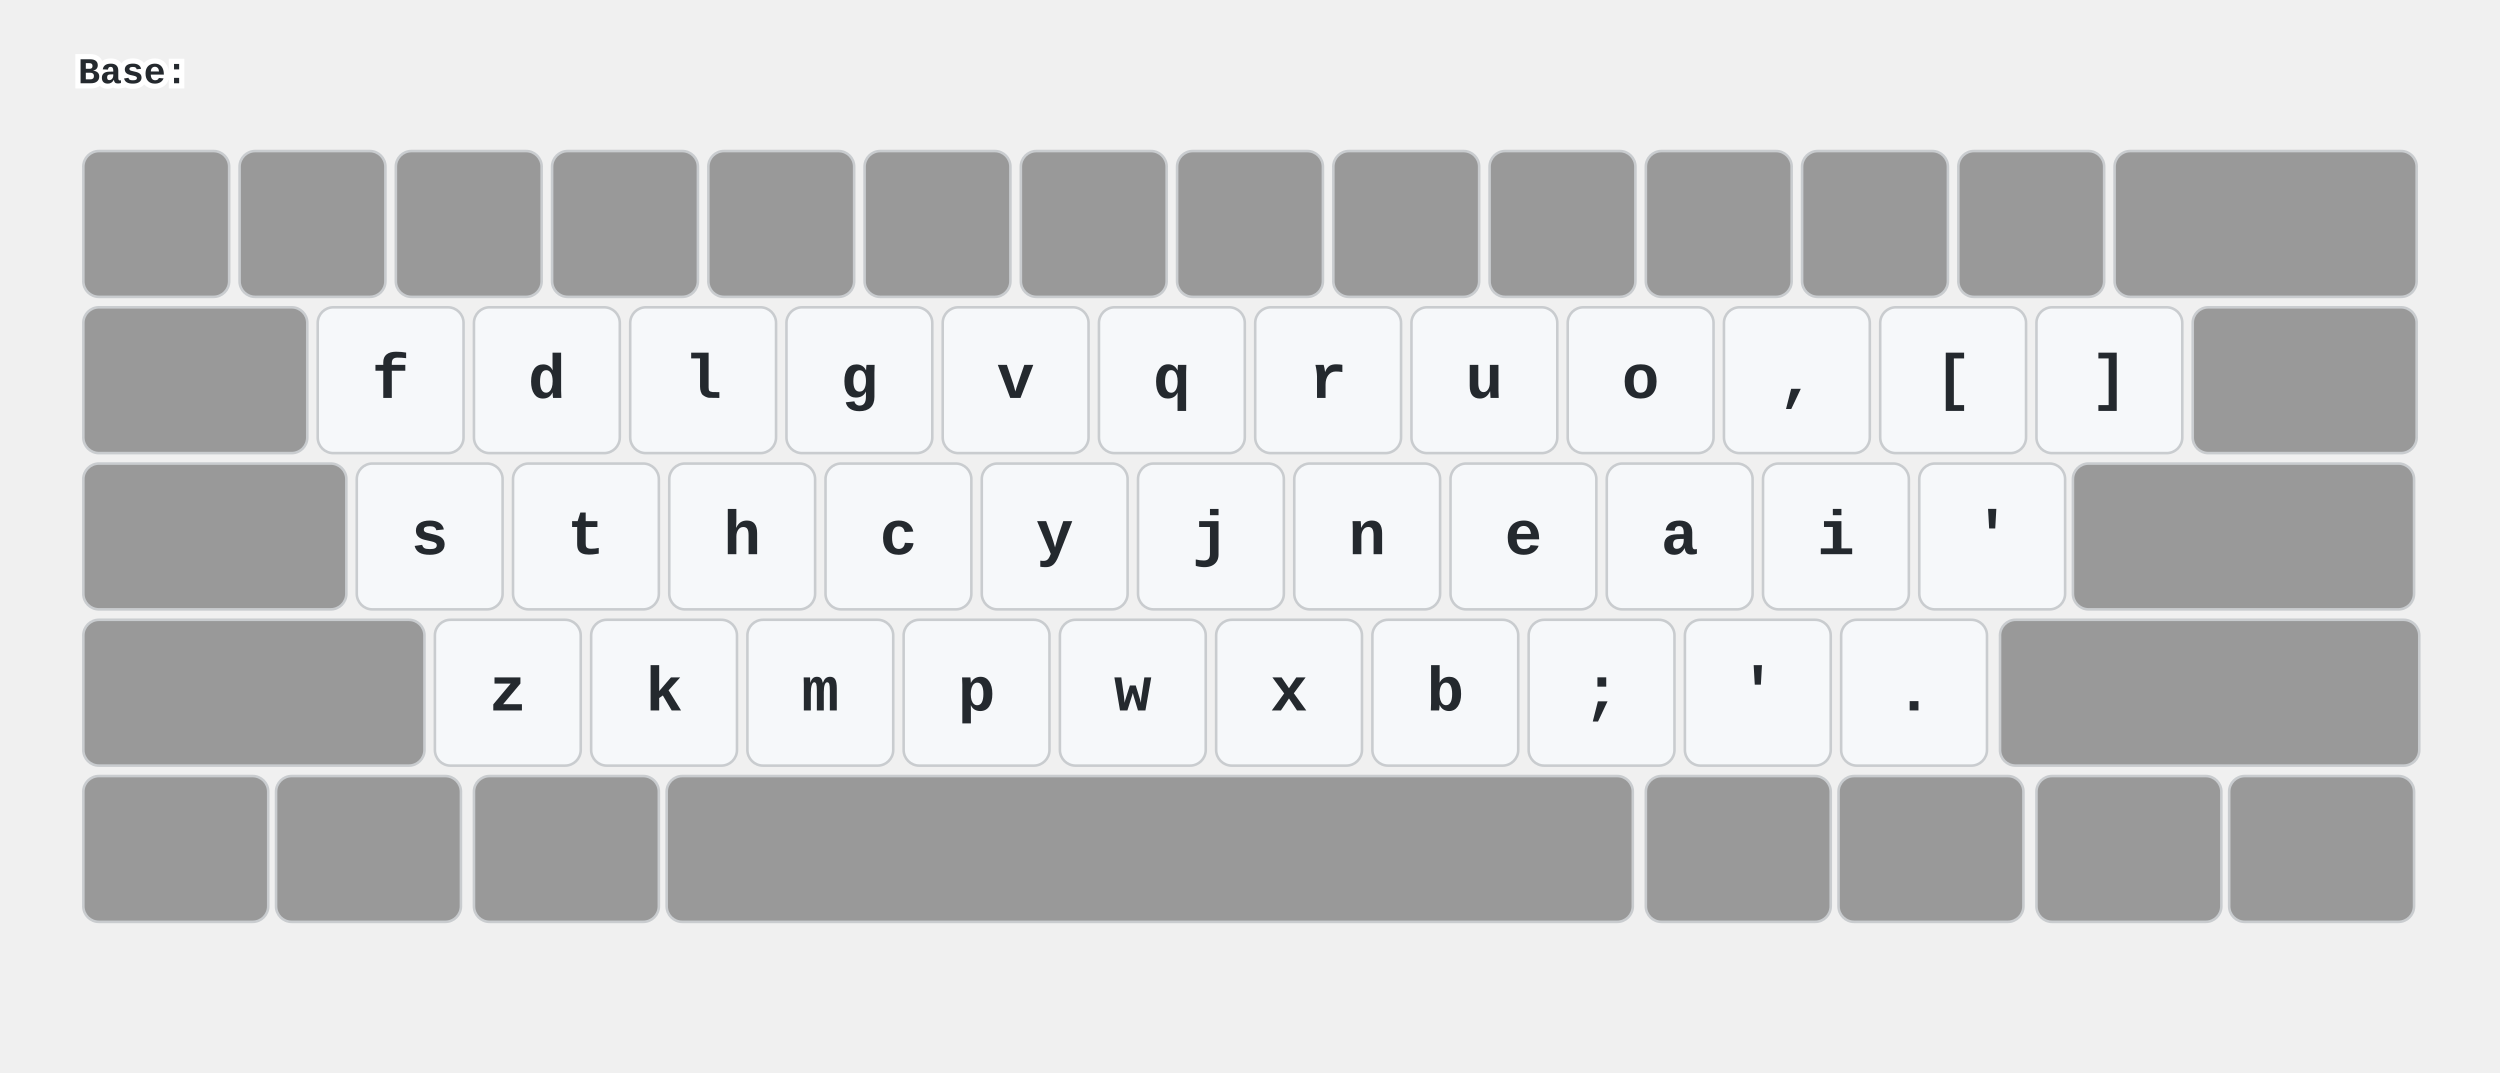
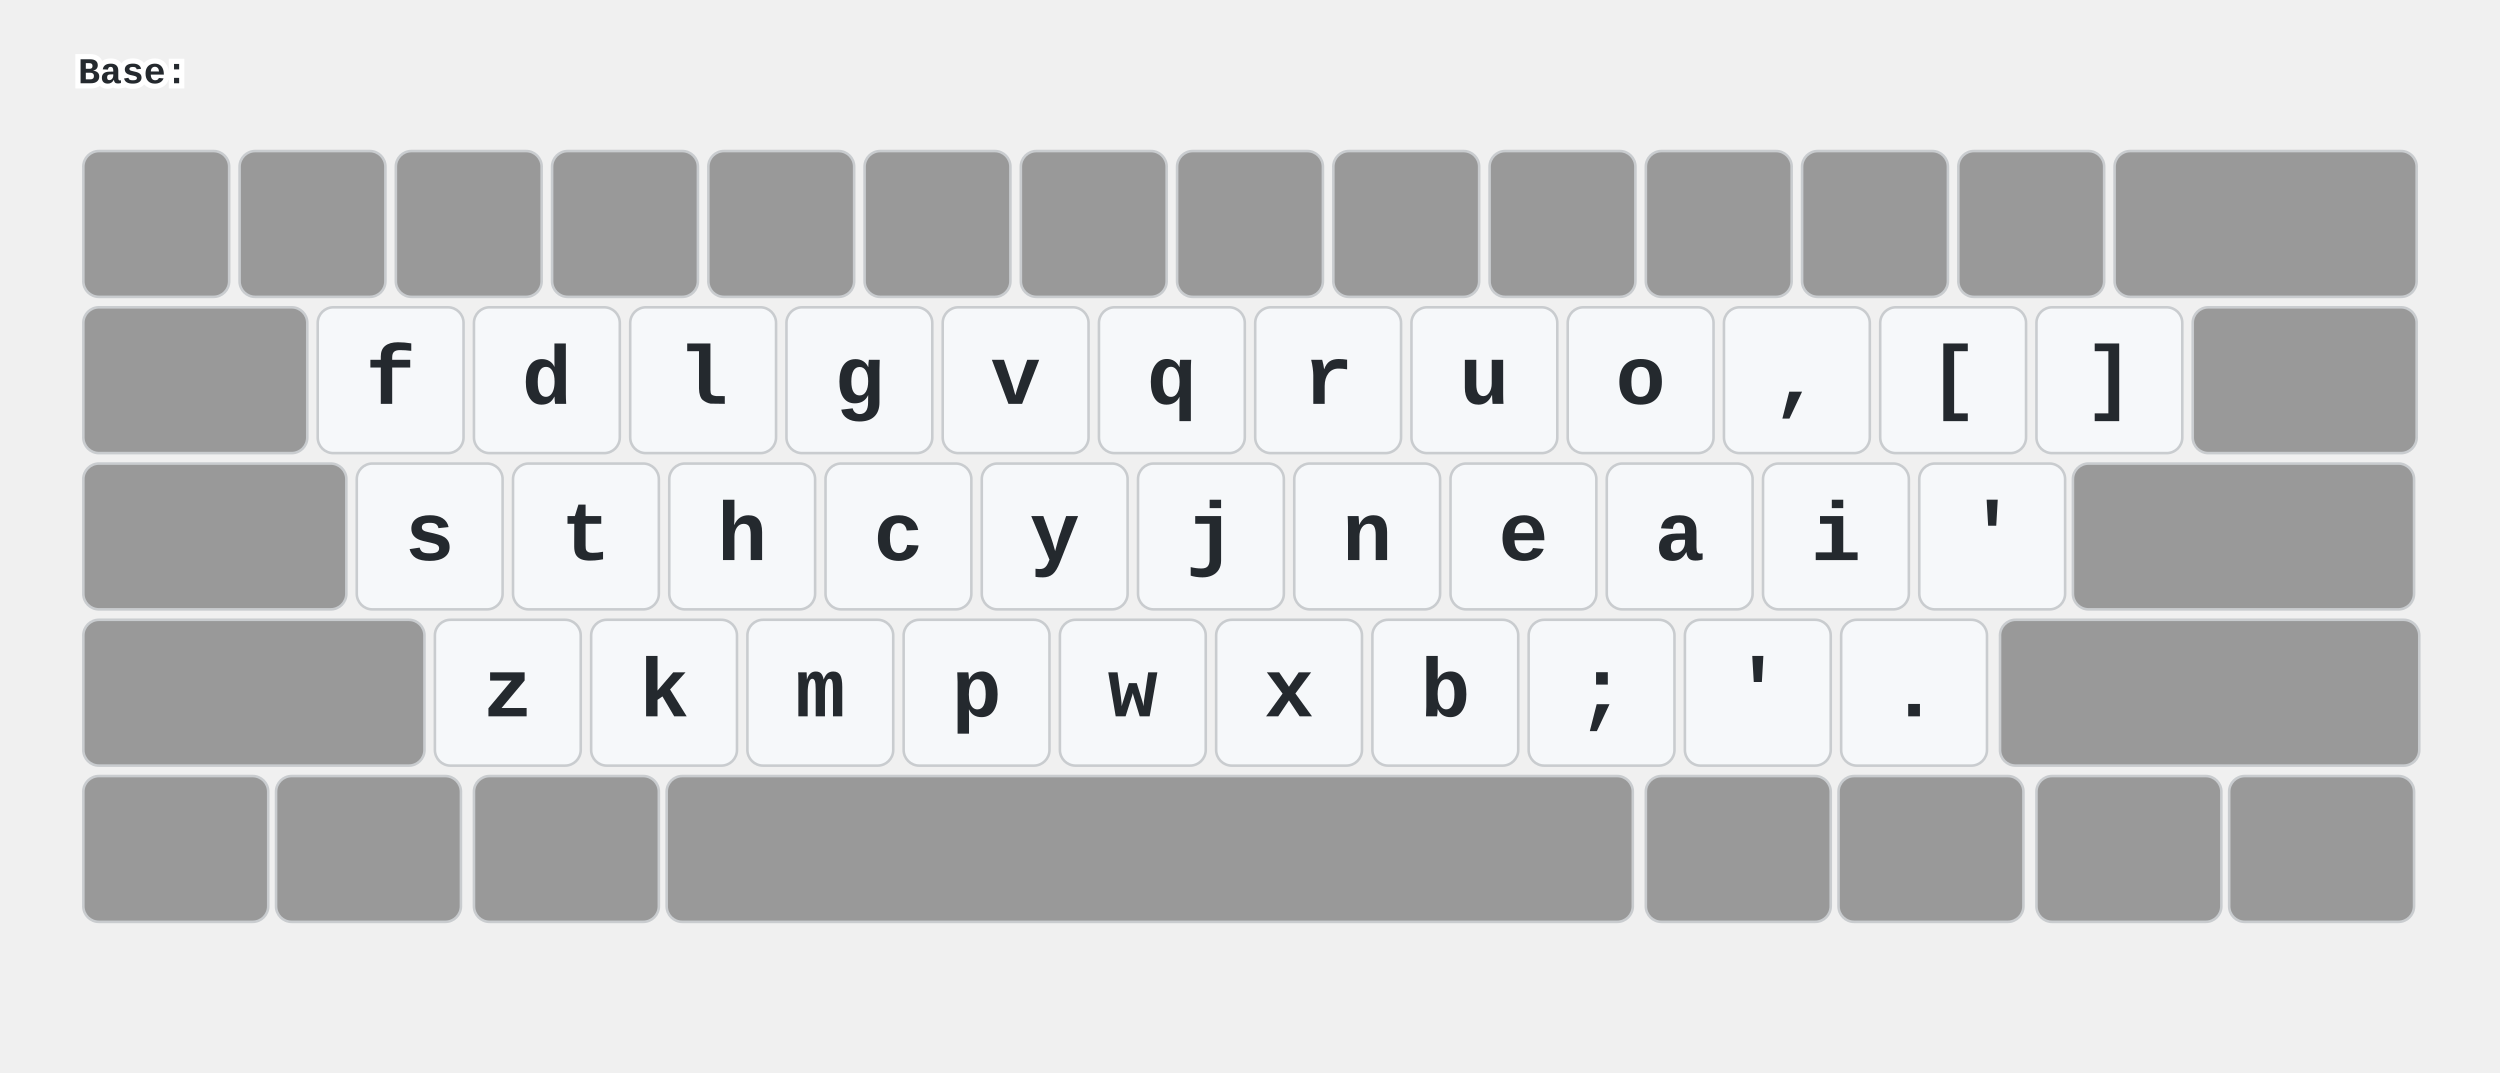
<svg xmlns="http://www.w3.org/2000/svg" width="960" height="412" viewBox="0 0 960 412" class="keymap">
  <style>/* inherit to force styles through use tags */
svg path {
    fill: inherit;
}

/* font and background color specifications */
svg.keymap {
    font-family: SFMono-Regular,Consolas,Liberation Mono,Menlo,monospace;
    font-size: 14px;
    font-kerning: normal;
    text-rendering: optimizeLegibility;
    fill: #24292e;
}

/* default key styling */
rect.key {
    fill: #f6f8fa;
}

rect.key, rect.combo {
    stroke: #c9cccf;
    stroke-width: 1;
}

/* default key side styling, only used is draw_key_sides is set */
rect.side {
    filter: brightness(90%);
}

/* color accent for combo boxes */
rect.combo, rect.combo-separate {
    fill: #cdf;
}

/* color accent for held keys */
rect.held, rect.combo.held {
    fill: #fdd;
}

/* color accent for ghost (optional) keys */
rect.ghost, rect.combo.ghost {
    stroke-dasharray: 4, 4;
    stroke-width: 2;
}

text {
    text-anchor: middle;
    dominant-baseline: middle;
}

/* styling for layer labels */
text.label {
    font-weight: bold;
    text-anchor: start;
    stroke: white;
    stroke-width: 4;
    paint-order: stroke;
}

/* styling for optional footer */
text.footer {
    text-anchor: end;
    dominant-baseline: auto;
    stroke: white;
    stroke-width: 4;
    paint-order: stroke;
}

/* styling for combo tap, and key non-tap label text */
text.combo, text.hold, text.shifted, text.left, text.right {
    font-size: 11px;
}

text.hold {
    text-anchor: middle;
    dominant-baseline: auto;
}

text.shifted {
    text-anchor: middle;
    dominant-baseline: hanging;
}

text.left {
    text-anchor: start;
}

text.right {
    text-anchor: end;
}

text.layer-activator {
    text-decoration: underline;
}

/* styling for hold/shifted label text in combo box */
text.combo.hold, text.combo.shifted, text.combo.left, text.combo.right {
    font-size: 8px;
}

/* lighter symbol for transparent keys */
text.trans {
    fill: #7b7e81;
}

/* styling for combo dendrons */
path.combo {
    stroke-width: 1;
    stroke: gray;
    fill: none;
}

/* Start Tabler Icons Cleanup */
/* cannot use height/width with glyphs */
.icon-tabler &gt; path {
    fill: inherit;
    stroke: inherit;
    stroke-width: 2;
}
/* hide tabler's default box */
.icon-tabler &gt; path[stroke="none"][fill="none"] {
    visibility: hidden;
}
/* End Tabler Icons Cleanup */


                    /* Grey out number row, modifiers, and spacebar by keypos */
                    .keypos-0 rect, .keypos-1 rect, .keypos-2 rect, .keypos-3 rect,
                    .keypos-4 rect, .keypos-5 rect, .keypos-6 rect, .keypos-7 rect,
                    .keypos-8 rect, .keypos-9 rect, .keypos-10 rect, .keypos-11 rect,
                    .keypos-12 rect, .keypos-13 rect,
                    .keypos-14 rect, .keypos-27 rect, .keypos-28 rect, .keypos-40 rect,
                    .keypos-41 rect, .keypos-52 rect,
                    .keypos-53 rect, .keypos-54 rect, .keypos-55 rect, .keypos-56 rect,
                    .keypos-57 rect, .keypos-58 rect, .keypos-59 rect, .keypos-60 rect
                    { fill: #999999 !important; }
                    /* Increase legend size */
-                     .tap { font-size: 24px !important; font-weight: 600 !important; }
+                     .tap { font-size: 32px; font-weight: 900; }
                    /* Fingermap colors (per-key targeting) */
                    
                </style>
  <g transform="translate(30, 0)" class="layer-Base">
    <text x="0" y="28" class="label" id="Base">Base:</text>
    <g transform="translate(0, 56)">
      <g transform="translate(30, 30)" class="key keypos-0">
        <rect rx="6" ry="6" x="-28" y="-28" width="56" height="56" class="key" />
      </g>
      <g transform="translate(90, 30)" class="key keypos-1">
        <rect rx="6" ry="6" x="-28" y="-28" width="56" height="56" class="key" />
      </g>
      <g transform="translate(150, 30)" class="key keypos-2">
        <rect rx="6" ry="6" x="-28" y="-28" width="56" height="56" class="key" />
      </g>
      <g transform="translate(210, 30)" class="key keypos-3">
        <rect rx="6" ry="6" x="-28" y="-28" width="56" height="56" class="key" />
      </g>
      <g transform="translate(270, 30)" class="key keypos-4">
        <rect rx="6" ry="6" x="-28" y="-28" width="56" height="56" class="key" />
      </g>
      <g transform="translate(330, 30)" class="key keypos-5">
        <rect rx="6" ry="6" x="-28" y="-28" width="56" height="56" class="key" />
      </g>
      <g transform="translate(390, 30)" class="key keypos-6">
        <rect rx="6" ry="6" x="-28" y="-28" width="56" height="56" class="key" />
      </g>
      <g transform="translate(450, 30)" class="key keypos-7">
        <rect rx="6" ry="6" x="-28" y="-28" width="56" height="56" class="key" />
      </g>
      <g transform="translate(510, 30)" class="key keypos-8">
        <rect rx="6" ry="6" x="-28" y="-28" width="56" height="56" class="key" />
      </g>
      <g transform="translate(570, 30)" class="key keypos-9">
        <rect rx="6" ry="6" x="-28" y="-28" width="56" height="56" class="key" />
      </g>
      <g transform="translate(630, 30)" class="key keypos-10">
        <rect rx="6" ry="6" x="-28" y="-28" width="56" height="56" class="key" />
      </g>
      <g transform="translate(690, 30)" class="key keypos-11">
        <rect rx="6" ry="6" x="-28" y="-28" width="56" height="56" class="key" />
      </g>
      <g transform="translate(750, 30)" class="key keypos-12">
        <rect rx="6" ry="6" x="-28" y="-28" width="56" height="56" class="key" />
      </g>
      <g transform="translate(840, 30)" class="key keypos-13">
        <rect rx="6" ry="6" x="-58" y="-28" width="116" height="56" class="key" />
      </g>
      <g transform="translate(45, 90)" class="key keypos-14">
        <rect rx="6" ry="6" x="-43" y="-28" width="86" height="56" class="key" />
      </g>
      <g transform="translate(120, 90)" class="key keypos-15">
        <rect rx="6" ry="6" x="-28" y="-28" width="56" height="56" class="key" />
        <text x="0" y="0" class="key tap">f</text>
      </g>
      <g transform="translate(180, 90)" class="key keypos-16">
        <rect rx="6" ry="6" x="-28" y="-28" width="56" height="56" class="key" />
        <text x="0" y="0" class="key tap">d</text>
      </g>
      <g transform="translate(240, 90)" class="key keypos-17">
        <rect rx="6" ry="6" x="-28" y="-28" width="56" height="56" class="key" />
        <text x="0" y="0" class="key tap">l</text>
      </g>
      <g transform="translate(300, 90)" class="key keypos-18">
        <rect rx="6" ry="6" x="-28" y="-28" width="56" height="56" class="key" />
        <text x="0" y="0" class="key tap">g</text>
      </g>
      <g transform="translate(360, 90)" class="key keypos-19">
        <rect rx="6" ry="6" x="-28" y="-28" width="56" height="56" class="key" />
        <text x="0" y="0" class="key tap">v</text>
      </g>
      <g transform="translate(420, 90)" class="key keypos-20">
        <rect rx="6" ry="6" x="-28" y="-28" width="56" height="56" class="key" />
        <text x="0" y="0" class="key tap">q</text>
      </g>
      <g transform="translate(480, 90)" class="key keypos-21">
        <rect rx="6" ry="6" x="-28" y="-28" width="56" height="56" class="key" />
        <text x="0" y="0" class="key tap">r</text>
      </g>
      <g transform="translate(540, 90)" class="key keypos-22">
        <rect rx="6" ry="6" x="-28" y="-28" width="56" height="56" class="key" />
        <text x="0" y="0" class="key tap">u</text>
      </g>
      <g transform="translate(600, 90)" class="key keypos-23">
        <rect rx="6" ry="6" x="-28" y="-28" width="56" height="56" class="key" />
        <text x="0" y="0" class="key tap">o</text>
      </g>
      <g transform="translate(660, 90)" class="key keypos-24">
        <rect rx="6" ry="6" x="-28" y="-28" width="56" height="56" class="key" />
        <text x="0" y="0" class="key tap">,</text>
      </g>
      <g transform="translate(720, 90)" class="key keypos-25">
        <rect rx="6" ry="6" x="-28" y="-28" width="56" height="56" class="key" />
        <text x="0" y="0" class="key tap">[</text>
      </g>
      <g transform="translate(780, 90)" class="key keypos-26">
        <rect rx="6" ry="6" x="-28" y="-28" width="56" height="56" class="key" />
        <text x="0" y="0" class="key tap">]</text>
      </g>
      <g transform="translate(855, 90)" class="key keypos-27">
        <rect rx="6" ry="6" x="-43" y="-28" width="86" height="56" class="key" />
      </g>
      <g transform="translate(52, 150)" class="key keypos-28">
        <rect rx="6" ry="6" x="-50" y="-28" width="101" height="56" class="key" />
      </g>
      <g transform="translate(135, 150)" class="key keypos-29">
        <rect rx="6" ry="6" x="-28" y="-28" width="56" height="56" class="key" />
        <text x="0" y="0" class="key tap">s</text>
      </g>
      <g transform="translate(195, 150)" class="key keypos-30">
        <rect rx="6" ry="6" x="-28" y="-28" width="56" height="56" class="key" />
        <text x="0" y="0" class="key tap">t</text>
      </g>
      <g transform="translate(255, 150)" class="key keypos-31">
        <rect rx="6" ry="6" x="-28" y="-28" width="56" height="56" class="key" />
        <text x="0" y="0" class="key tap">h</text>
      </g>
      <g transform="translate(315, 150)" class="key keypos-32">
        <rect rx="6" ry="6" x="-28" y="-28" width="56" height="56" class="key" />
        <text x="0" y="0" class="key tap">c</text>
      </g>
      <g transform="translate(375, 150)" class="key keypos-33">
        <rect rx="6" ry="6" x="-28" y="-28" width="56" height="56" class="key" />
        <text x="0" y="0" class="key tap">y</text>
      </g>
      <g transform="translate(435, 150)" class="key keypos-34">
        <rect rx="6" ry="6" x="-28" y="-28" width="56" height="56" class="key" />
        <text x="0" y="0" class="key tap">j</text>
      </g>
      <g transform="translate(495, 150)" class="key keypos-35">
        <rect rx="6" ry="6" x="-28" y="-28" width="56" height="56" class="key" />
        <text x="0" y="0" class="key tap">n</text>
      </g>
      <g transform="translate(555, 150)" class="key keypos-36">
        <rect rx="6" ry="6" x="-28" y="-28" width="56" height="56" class="key" />
        <text x="0" y="0" class="key tap">e</text>
      </g>
      <g transform="translate(615, 150)" class="key keypos-37">
        <rect rx="6" ry="6" x="-28" y="-28" width="56" height="56" class="key" />
        <text x="0" y="0" class="key tap">a</text>
      </g>
      <g transform="translate(675, 150)" class="key keypos-38">
        <rect rx="6" ry="6" x="-28" y="-28" width="56" height="56" class="key" />
        <text x="0" y="0" class="key tap">i</text>
      </g>
      <g transform="translate(735, 150)" class="key keypos-39">
        <rect rx="6" ry="6" x="-28" y="-28" width="56" height="56" class="key" />
        <text x="0" y="0" class="key tap">'</text>
      </g>
      <g transform="translate(832, 150)" class="key keypos-40">
        <rect rx="6" ry="6" x="-66" y="-28" width="131" height="56" class="key" />
      </g>
      <g transform="translate(68, 210)" class="key keypos-41">
        <rect rx="6" ry="6" x="-66" y="-28" width="131" height="56" class="key" />
      </g>
      <g transform="translate(165, 210)" class="key keypos-42">
        <rect rx="6" ry="6" x="-28" y="-28" width="56" height="56" class="key" />
        <text x="0" y="0" class="key tap">z</text>
      </g>
      <g transform="translate(225, 210)" class="key keypos-43">
        <rect rx="6" ry="6" x="-28" y="-28" width="56" height="56" class="key" />
        <text x="0" y="0" class="key tap">k</text>
      </g>
      <g transform="translate(285, 210)" class="key keypos-44">
        <rect rx="6" ry="6" x="-28" y="-28" width="56" height="56" class="key" />
        <text x="0" y="0" class="key tap">m</text>
      </g>
      <g transform="translate(345, 210)" class="key keypos-45">
        <rect rx="6" ry="6" x="-28" y="-28" width="56" height="56" class="key" />
        <text x="0" y="0" class="key tap">p</text>
      </g>
      <g transform="translate(405, 210)" class="key keypos-46">
        <rect rx="6" ry="6" x="-28" y="-28" width="56" height="56" class="key" />
        <text x="0" y="0" class="key tap">w</text>
      </g>
      <g transform="translate(465, 210)" class="key keypos-47">
        <rect rx="6" ry="6" x="-28" y="-28" width="56" height="56" class="key" />
        <text x="0" y="0" class="key tap">x</text>
      </g>
      <g transform="translate(525, 210)" class="key keypos-48">
        <rect rx="6" ry="6" x="-28" y="-28" width="56" height="56" class="key" />
        <text x="0" y="0" class="key tap">b</text>
      </g>
      <g transform="translate(585, 210)" class="key keypos-49">
        <rect rx="6" ry="6" x="-28" y="-28" width="56" height="56" class="key" />
        <text x="0" y="0" class="key tap">;</text>
      </g>
      <g transform="translate(645, 210)" class="key keypos-50">
        <rect rx="6" ry="6" x="-28" y="-28" width="56" height="56" class="key" />
        <text x="0" y="0" class="key tap">'</text>
      </g>
      <g transform="translate(705, 210)" class="key keypos-51">
        <rect rx="6" ry="6" x="-28" y="-28" width="56" height="56" class="key" />
        <text x="0" y="0" class="key tap">.</text>
      </g>
      <g transform="translate(818, 210)" class="key keypos-52">
        <rect rx="6" ry="6" x="-80" y="-28" width="161" height="56" class="key" />
      </g>
      <g transform="translate(38, 270)" class="key keypos-53">
        <rect rx="6" ry="6" x="-36" y="-28" width="71" height="56" class="key" />
      </g>
      <g transform="translate(112, 270)" class="key keypos-54">
        <rect rx="6" ry="6" x="-36" y="-28" width="71" height="56" class="key" />
      </g>
      <g transform="translate(188, 270)" class="key keypos-55">
        <rect rx="6" ry="6" x="-36" y="-28" width="71" height="56" class="key" />
      </g>
      <g transform="translate(412, 270)" class="key keypos-56">
        <rect rx="6" ry="6" x="-186" y="-28" width="371" height="56" class="key" />
      </g>
      <g transform="translate(638, 270)" class="key keypos-57">
        <rect rx="6" ry="6" x="-36" y="-28" width="71" height="56" class="key" />
      </g>
      <g transform="translate(712, 270)" class="key keypos-58">
        <rect rx="6" ry="6" x="-36" y="-28" width="71" height="56" class="key" />
      </g>
      <g transform="translate(788, 270)" class="key keypos-59">
        <rect rx="6" ry="6" x="-36" y="-28" width="71" height="56" class="key" />
      </g>
      <g transform="translate(862, 270)" class="key keypos-60">
        <rect rx="6" ry="6" x="-36" y="-28" width="71" height="56" class="key" />
      </g>
    </g>
  </g>
</svg>
